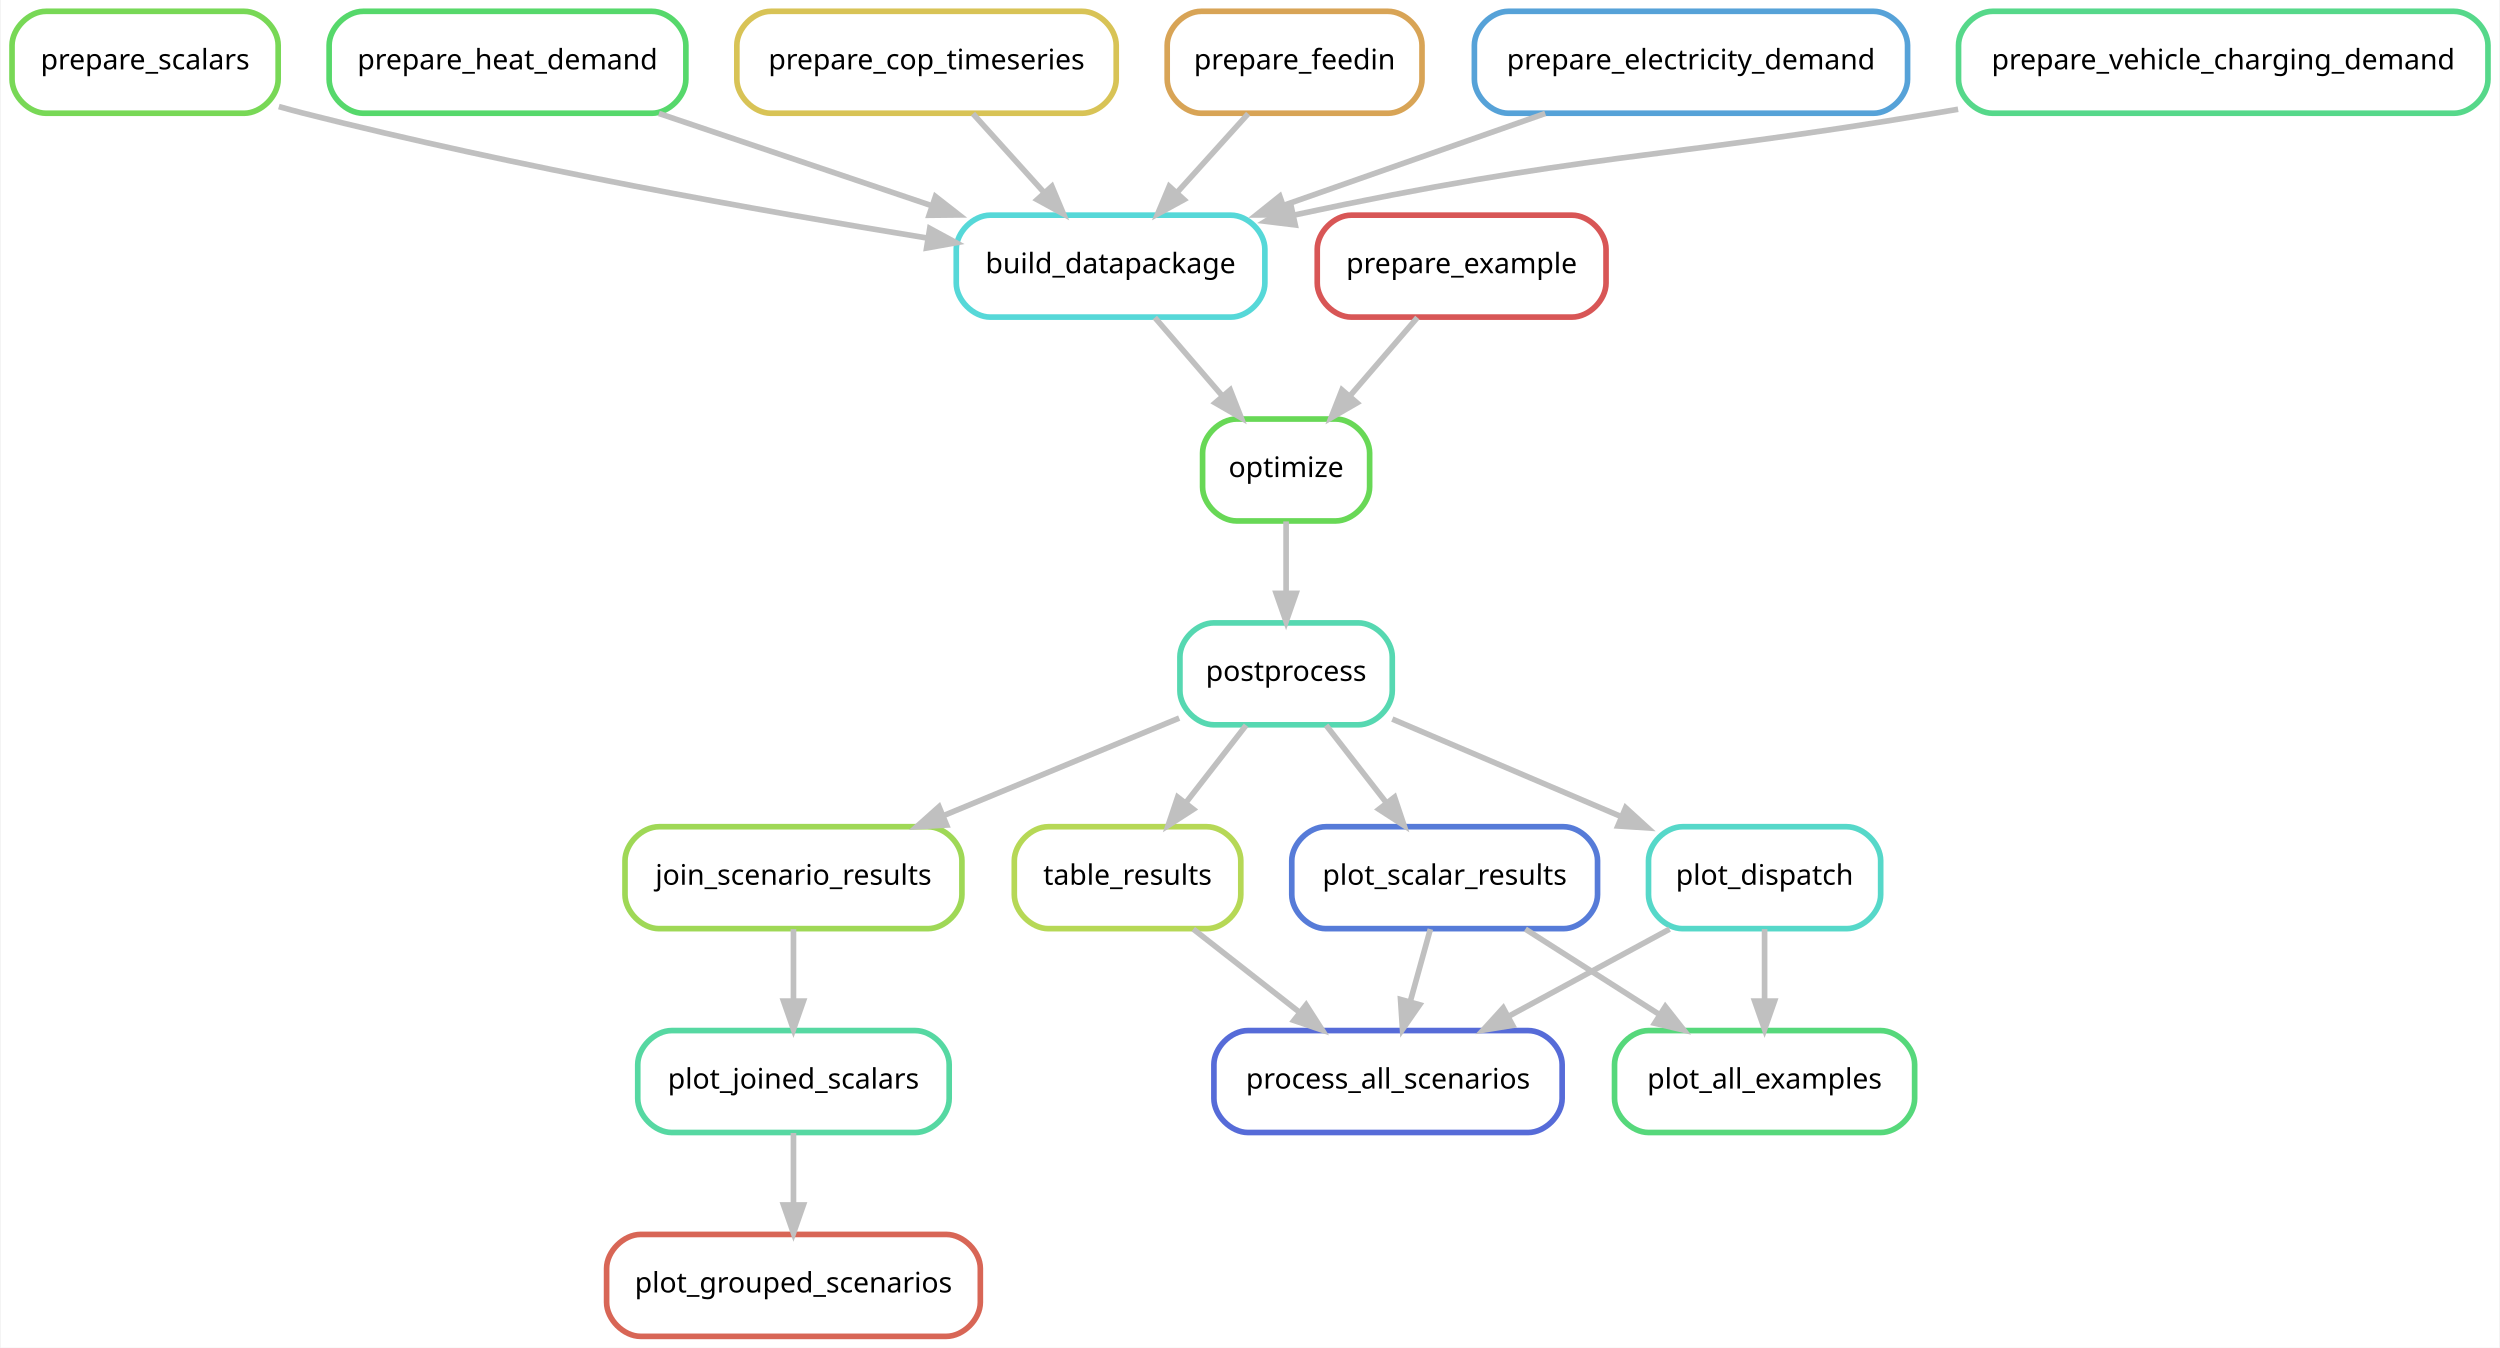
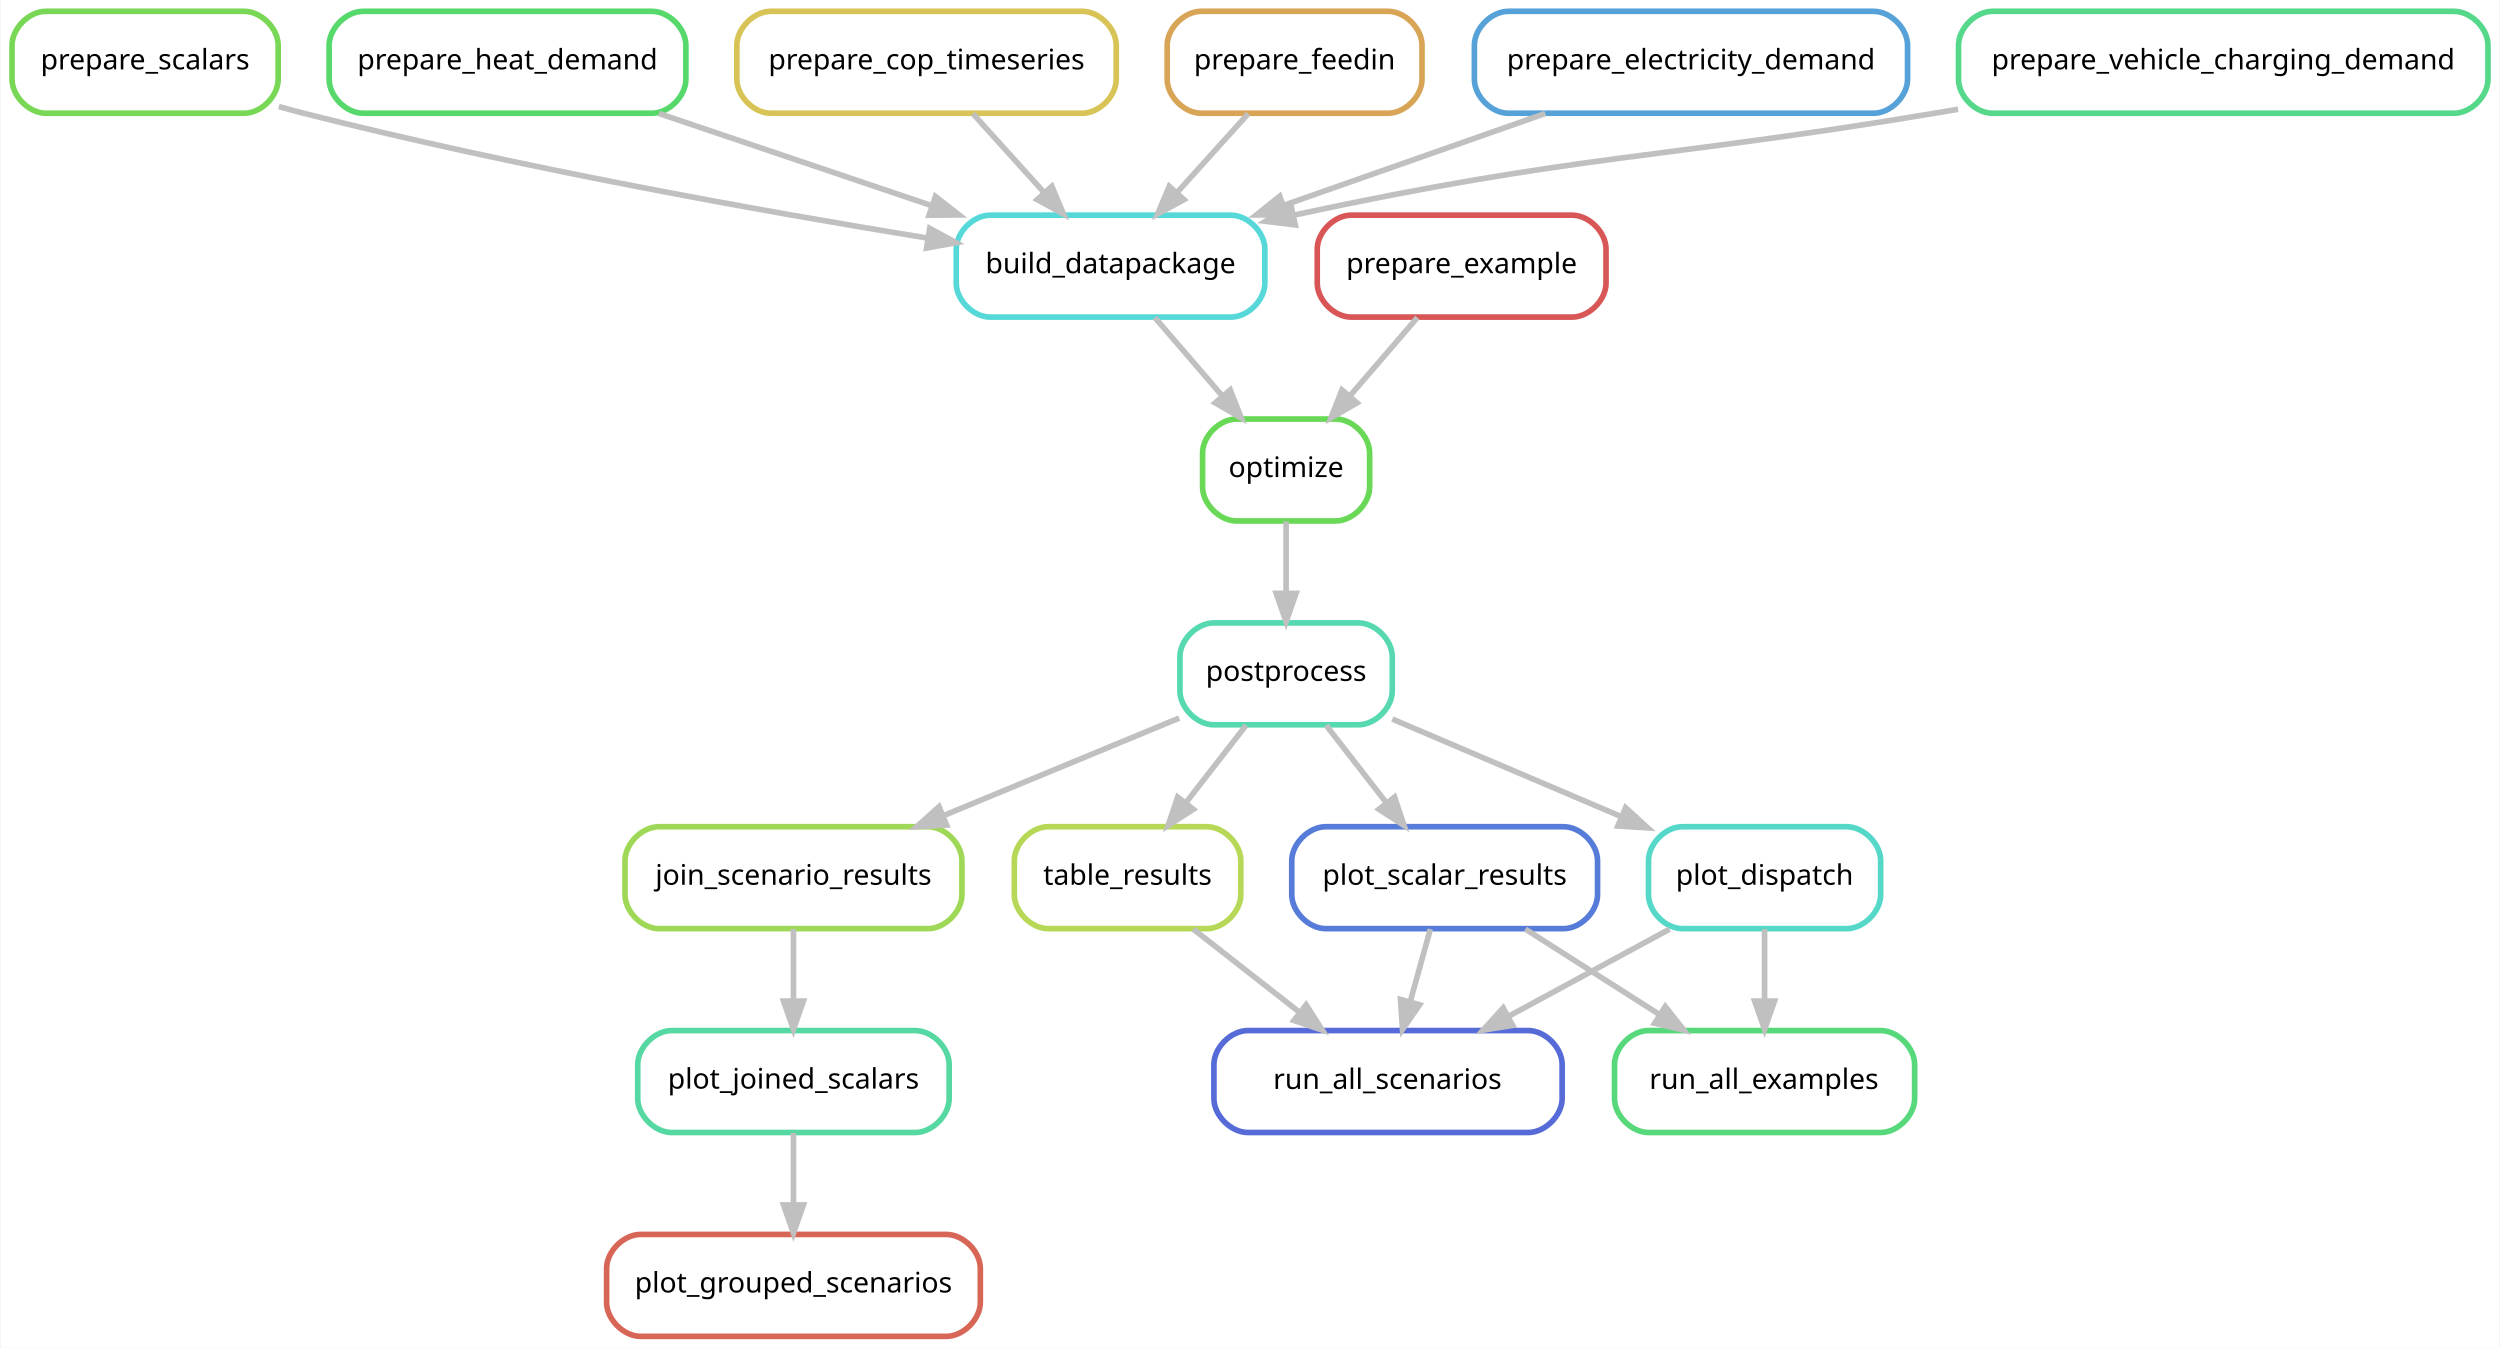
- <svg xmlns="http://www.w3.org/2000/svg" width="883pt" height="476pt" viewBox="0.00 0.00 882.50 476.00">
+ <svg xmlns="http://www.w3.org/2000/svg" width="883pt" height="476pt" viewBox="0.00 0.00 882.50 476.00" version="1.1" id="svg273">
+   <defs id="defs277" />
  <g id="graph0" class="graph" transform="scale(1 1) rotate(0) translate(4 472)">
-     <polygon fill="#ffffff" stroke="transparent" points="-4,4 -4,-472 878.5,-472 878.5,4 -4,4" />
+     <polygon fill="#ffffff" stroke="transparent" points="-4,4 -4,-472 878.5,-472 878.5,4 -4,4" id="polygon4" />
    <g id="node1" class="node">
-       <path fill="none" stroke="#d86656" stroke-width="2" d="M330,-36C330,-36 222,-36 222,-36 216,-36 210,-30 210,-24 210,-24 210,-12 210,-12 210,-6 216,0 222,0 222,0 330,0 330,0 336,0 342,-6 342,-12 342,-12 342,-24 342,-24 342,-30 336,-36 330,-36" />
-       <text text-anchor="middle" x="276" y="-15.5" font-family="sans" font-size="10.00" fill="#000000">plot_grouped_scenarios</text>
+       <path fill="none" stroke="#d86656" stroke-width="2" d="M330,-36C330,-36 222,-36 222,-36 216,-36 210,-30 210,-24 210,-24 210,-12 210,-12 210,-6 216,0 222,0 222,0 330,0 330,0 336,0 342,-6 342,-12 342,-12 342,-24 342,-24 342,-30 336,-36 330,-36" id="path8" />
+       <text text-anchor="middle" x="276" y="-15.5" font-family="sans" font-size="10.00" fill="#000000" id="text10">plot_grouped_scenarios</text>
    </g>
    <g id="node2" class="node">
-       <path fill="none" stroke="#56d8a2" stroke-width="2" d="M319,-108C319,-108 233,-108 233,-108 227,-108 221,-102 221,-96 221,-96 221,-84 221,-84 221,-78 227,-72 233,-72 233,-72 319,-72 319,-72 325,-72 331,-78 331,-84 331,-84 331,-96 331,-96 331,-102 325,-108 319,-108" />
-       <text text-anchor="middle" x="276" y="-87.5" font-family="sans" font-size="10.00" fill="#000000">plot_joined_scalars</text>
+       <path fill="none" stroke="#56d8a2" stroke-width="2" d="M319,-108C319,-108 233,-108 233,-108 227,-108 221,-102 221,-96 221,-96 221,-84 221,-84 221,-78 227,-72 233,-72 233,-72 319,-72 319,-72 325,-72 331,-78 331,-84 331,-84 331,-96 331,-96 331,-102 325,-108 319,-108" id="path15" />
+       <text text-anchor="middle" x="276" y="-87.5" font-family="sans" font-size="10.00" fill="#000000" id="text17">plot_joined_scalars</text>
    </g>
    <g id="edge1" class="edge">
-       <path fill="none" stroke="#c0c0c0" stroke-width="2" d="M276,-71.831C276,-64.131 276,-54.974 276,-46.417" />
-       <polygon fill="#c0c0c0" stroke="#c0c0c0" stroke-width="2" points="279.5,-46.413 276,-36.413 272.5,-46.413 279.5,-46.413" />
+       <path fill="none" stroke="#c0c0c0" stroke-width="2" d="M276,-71.831C276,-64.131 276,-54.974 276,-46.417" id="path22" />
+       <polygon fill="#c0c0c0" stroke="#c0c0c0" stroke-width="2" points="279.5,-46.413 276,-36.413 272.5,-46.413 279.5,-46.413" id="polygon24" />
    </g>
    <g id="node3" class="node">
-       <path fill="none" stroke="#9fd856" stroke-width="2" d="M323.5,-180C323.5,-180 228.5,-180 228.5,-180 222.5,-180 216.5,-174 216.5,-168 216.5,-168 216.5,-156 216.5,-156 216.5,-150 222.5,-144 228.5,-144 228.5,-144 323.5,-144 323.5,-144 329.5,-144 335.5,-150 335.5,-156 335.5,-156 335.5,-168 335.5,-168 335.5,-174 329.5,-180 323.5,-180" />
-       <text text-anchor="middle" x="276" y="-159.5" font-family="sans" font-size="10.00" fill="#000000">join_scenario_results</text>
+       <path fill="none" stroke="#9fd856" stroke-width="2" d="M323.5,-180C323.5,-180 228.5,-180 228.5,-180 222.5,-180 216.5,-174 216.5,-168 216.5,-168 216.5,-156 216.5,-156 216.5,-150 222.5,-144 228.5,-144 228.5,-144 323.5,-144 323.5,-144 329.5,-144 335.5,-150 335.5,-156 335.5,-156 335.5,-168 335.5,-168 335.5,-174 329.5,-180 323.5,-180" id="path29" />
+       <text text-anchor="middle" x="276" y="-159.5" font-family="sans" font-size="10.00" fill="#000000" id="text31">join_scenario_results</text>
    </g>
    <g id="edge2" class="edge">
-       <path fill="none" stroke="#c0c0c0" stroke-width="2" d="M276,-143.831C276,-136.131 276,-126.974 276,-118.417" />
-       <polygon fill="#c0c0c0" stroke="#c0c0c0" stroke-width="2" points="279.5,-118.413 276,-108.413 272.5,-118.413 279.5,-118.413" />
+       <path fill="none" stroke="#c0c0c0" stroke-width="2" d="M276,-143.831C276,-136.131 276,-126.974 276,-118.417" id="path36" />
+       <polygon fill="#c0c0c0" stroke="#c0c0c0" stroke-width="2" points="279.5,-118.413 276,-108.413 272.5,-118.413 279.5,-118.413" id="polygon38" />
    </g>
    <g id="node4" class="node">
-       <path fill="none" stroke="#56d8b1" stroke-width="2" d="M475.5,-252C475.5,-252 424.5,-252 424.5,-252 418.5,-252 412.5,-246 412.5,-240 412.5,-240 412.5,-228 412.5,-228 412.5,-222 418.5,-216 424.5,-216 424.5,-216 475.5,-216 475.5,-216 481.5,-216 487.5,-222 487.5,-228 487.5,-228 487.5,-240 487.5,-240 487.5,-246 481.5,-252 475.5,-252" />
-       <text text-anchor="middle" x="450" y="-231.5" font-family="sans" font-size="10.00" fill="#000000">postprocess</text>
+       <path fill="none" stroke="#56d8b1" stroke-width="2" d="M475.5,-252C475.5,-252 424.5,-252 424.5,-252 418.5,-252 412.5,-246 412.5,-240 412.5,-240 412.5,-228 412.5,-228 412.5,-222 418.5,-216 424.5,-216 424.5,-216 475.5,-216 475.5,-216 481.5,-216 487.5,-222 487.5,-228 487.5,-228 487.5,-240 487.5,-240 487.5,-246 481.5,-252 475.5,-252" id="path43" />
+       <text text-anchor="middle" x="450" y="-231.5" font-family="sans" font-size="10.00" fill="#000000" id="text45">postprocess</text>
    </g>
    <g id="edge3" class="edge">
-       <path fill="none" stroke="#c0c0c0" stroke-width="2" d="M412.245,-218.377C387.836,-208.277 355.716,-194.986 328.794,-183.846" />
-       <polygon fill="#c0c0c0" stroke="#c0c0c0" stroke-width="2" points="330.088,-180.593 319.51,-180.004 327.411,-187.062 330.088,-180.593" />
+       <path fill="none" stroke="#c0c0c0" stroke-width="2" d="M412.245,-218.377C387.836,-208.277 355.716,-194.986 328.794,-183.846" id="path50" />
+       <polygon fill="#c0c0c0" stroke="#c0c0c0" stroke-width="2" points="330.088,-180.593 319.51,-180.004 327.411,-187.062 330.088,-180.593" id="polygon52" />
    </g>
    <g id="node14" class="node">
-       <path fill="none" stroke="#567bd8" stroke-width="2" d="M548,-180C548,-180 464,-180 464,-180 458,-180 452,-174 452,-168 452,-168 452,-156 452,-156 452,-150 458,-144 464,-144 464,-144 548,-144 548,-144 554,-144 560,-150 560,-156 560,-156 560,-168 560,-168 560,-174 554,-180 548,-180" />
-       <text text-anchor="middle" x="506" y="-159.5" font-family="sans" font-size="10.00" fill="#000000">plot_scalar_results</text>
+       <path fill="none" stroke="#567bd8" stroke-width="2" d="M548,-180C548,-180 464,-180 464,-180 458,-180 452,-174 452,-168 452,-168 452,-156 452,-156 452,-150 458,-144 464,-144 464,-144 548,-144 548,-144 554,-144 560,-150 560,-156 560,-156 560,-168 560,-168 560,-174 554,-180 548,-180" id="path57" />
+       <text text-anchor="middle" x="506" y="-159.5" font-family="sans" font-size="10.00" fill="#000000" id="text59">plot_scalar_results</text>
    </g>
    <g id="edge16" class="edge">
-       <path fill="none" stroke="#c0c0c0" stroke-width="2" d="M464.131,-215.831C470.581,-207.539 478.344,-197.557 485.425,-188.453" />
-       <polygon fill="#c0c0c0" stroke="#c0c0c0" stroke-width="2" points="488.302,-190.456 491.679,-180.413 482.776,-186.158 488.302,-190.456" />
+       <path fill="none" stroke="#c0c0c0" stroke-width="2" d="M464.131,-215.831C470.581,-207.539 478.344,-197.557 485.425,-188.453" id="path64" />
+       <polygon fill="#c0c0c0" stroke="#c0c0c0" stroke-width="2" points="488.302,-190.456 491.679,-180.413 482.776,-186.158 488.302,-190.456" id="polygon66" />
    </g>
    <g id="node15" class="node">
-       <path fill="none" stroke="#56d8c9" stroke-width="2" d="M648,-180C648,-180 590,-180 590,-180 584,-180 578,-174 578,-168 578,-168 578,-156 578,-156 578,-150 584,-144 590,-144 590,-144 648,-144 648,-144 654,-144 660,-150 660,-156 660,-156 660,-168 660,-168 660,-174 654,-180 648,-180" />
-       <text text-anchor="middle" x="619" y="-159.5" font-family="sans" font-size="10.00" fill="#000000">plot_dispatch</text>
+       <path fill="none" stroke="#56d8c9" stroke-width="2" d="M648,-180C648,-180 590,-180 590,-180 584,-180 578,-174 578,-168 578,-168 578,-156 578,-156 578,-150 584,-144 590,-144 590,-144 648,-144 648,-144 654,-144 660,-150 660,-156 660,-156 660,-168 660,-168 660,-174 654,-180 648,-180" id="path71" />
+       <text text-anchor="middle" x="619" y="-159.5" font-family="sans" font-size="10.00" fill="#000000" id="text73">plot_dispatch</text>
    </g>
    <g id="edge17" class="edge">
-       <path fill="none" stroke="#c0c0c0" stroke-width="2" d="M487.507,-218.021C511.324,-207.874 542.444,-194.615 568.431,-183.544" />
-       <polygon fill="#c0c0c0" stroke="#c0c0c0" stroke-width="2" points="569.921,-186.714 577.749,-179.574 567.177,-180.274 569.921,-186.714" />
+       <path fill="none" stroke="#c0c0c0" stroke-width="2" d="M487.507,-218.021C511.324,-207.874 542.444,-194.615 568.431,-183.544" id="path78" />
+       <polygon fill="#c0c0c0" stroke="#c0c0c0" stroke-width="2" points="569.921,-186.714 577.749,-179.574 567.177,-180.274 569.921,-186.714" id="polygon80" />
    </g>
    <g id="node16" class="node">
-       <path fill="none" stroke="#b6d856" stroke-width="2" d="M422,-180C422,-180 366,-180 366,-180 360,-180 354,-174 354,-168 354,-168 354,-156 354,-156 354,-150 360,-144 366,-144 366,-144 422,-144 422,-144 428,-144 434,-150 434,-156 434,-156 434,-168 434,-168 434,-174 428,-180 422,-180" />
-       <text text-anchor="middle" x="394" y="-159.5" font-family="sans" font-size="10.00" fill="#000000">table_results</text>
+       <path fill="none" stroke="#b6d856" stroke-width="2" d="M422,-180C422,-180 366,-180 366,-180 360,-180 354,-174 354,-168 354,-168 354,-156 354,-156 354,-150 360,-144 366,-144 366,-144 422,-144 422,-144 428,-144 434,-150 434,-156 434,-156 434,-168 434,-168 434,-174 428,-180 422,-180" id="path85" />
+       <text text-anchor="middle" x="394" y="-159.5" font-family="sans" font-size="10.00" fill="#000000" id="text87">table_results</text>
    </g>
    <g id="edge18" class="edge">
-       <path fill="none" stroke="#c0c0c0" stroke-width="2" d="M435.869,-215.831C429.419,-207.539 421.656,-197.557 414.575,-188.453" />
-       <polygon fill="#c0c0c0" stroke="#c0c0c0" stroke-width="2" points="417.224,-186.158 408.321,-180.413 411.698,-190.456 417.224,-186.158" />
+       <path fill="none" stroke="#c0c0c0" stroke-width="2" d="M435.869,-215.831C429.419,-207.539 421.656,-197.557 414.575,-188.453" id="path92" />
+       <polygon fill="#c0c0c0" stroke="#c0c0c0" stroke-width="2" points="417.224,-186.158 408.321,-180.413 411.698,-190.456 417.224,-186.158" id="polygon94" />
    </g>
    <g id="node5" class="node">
-       <path fill="none" stroke="#68d856" stroke-width="2" d="M467.5,-324C467.5,-324 432.5,-324 432.5,-324 426.5,-324 420.5,-318 420.5,-312 420.5,-312 420.5,-300 420.5,-300 420.5,-294 426.5,-288 432.5,-288 432.5,-288 467.5,-288 467.5,-288 473.5,-288 479.5,-294 479.5,-300 479.5,-300 479.5,-312 479.5,-312 479.5,-318 473.5,-324 467.5,-324" />
-       <text text-anchor="middle" x="450" y="-303.5" font-family="sans" font-size="10.00" fill="#000000">optimize</text>
+       <path fill="none" stroke="#68d856" stroke-width="2" d="M467.5,-324C467.5,-324 432.5,-324 432.5,-324 426.5,-324 420.5,-318 420.5,-312 420.5,-312 420.5,-300 420.5,-300 420.5,-294 426.5,-288 432.5,-288 432.5,-288 467.5,-288 467.5,-288 473.5,-288 479.5,-294 479.5,-300 479.5,-300 479.5,-312 479.5,-312 479.5,-318 473.5,-324 467.5,-324" id="path99" />
+       <text text-anchor="middle" x="450" y="-303.5" font-family="sans" font-size="10.00" fill="#000000" id="text101">optimize</text>
    </g>
    <g id="edge4" class="edge">
-       <path fill="none" stroke="#c0c0c0" stroke-width="2" d="M450,-287.831C450,-280.131 450,-270.974 450,-262.417" />
-       <polygon fill="#c0c0c0" stroke="#c0c0c0" stroke-width="2" points="453.5,-262.413 450,-252.413 446.5,-262.413 453.5,-262.413" />
+       <path fill="none" stroke="#c0c0c0" stroke-width="2" d="M450,-287.831C450,-280.131 450,-270.974 450,-262.417" id="path106" />
+       <polygon fill="#c0c0c0" stroke="#c0c0c0" stroke-width="2" points="453.5,-262.413 450,-252.413 446.5,-262.413 453.5,-262.413" id="polygon108" />
    </g>
    <g id="node6" class="node">
-       <path fill="none" stroke="#56d8d8" stroke-width="2" d="M430.5,-396C430.5,-396 345.5,-396 345.5,-396 339.5,-396 333.5,-390 333.5,-384 333.5,-384 333.5,-372 333.5,-372 333.5,-366 339.5,-360 345.5,-360 345.5,-360 430.5,-360 430.5,-360 436.5,-360 442.5,-366 442.5,-372 442.5,-372 442.5,-384 442.5,-384 442.5,-390 436.5,-396 430.5,-396" />
-       <text text-anchor="middle" x="388" y="-375.5" font-family="sans" font-size="10.00" fill="#000000">build_datapackage</text>
+       <path fill="none" stroke="#56d8d8" stroke-width="2" d="M430.5,-396C430.5,-396 345.5,-396 345.5,-396 339.5,-396 333.5,-390 333.5,-384 333.5,-384 333.5,-372 333.5,-372 333.5,-366 339.5,-360 345.5,-360 345.5,-360 430.5,-360 430.5,-360 436.5,-360 442.5,-366 442.5,-372 442.5,-372 442.5,-384 442.5,-384 442.5,-390 436.5,-396 430.5,-396" id="path113" />
+       <text text-anchor="middle" x="388" y="-375.5" font-family="sans" font-size="10.00" fill="#000000" id="text115">build_datapackage</text>
    </g>
    <g id="edge6" class="edge">
-       <path fill="none" stroke="#c0c0c0" stroke-width="2" d="M403.645,-359.831C410.859,-351.454 419.557,-341.353 427.461,-332.175" />
-       <polygon fill="#c0c0c0" stroke="#c0c0c0" stroke-width="2" points="430.271,-334.275 434.144,-324.413 424.967,-329.707 430.271,-334.275" />
+       <path fill="none" stroke="#c0c0c0" stroke-width="2" d="M403.645,-359.831C410.859,-351.454 419.557,-341.353 427.461,-332.175" id="path120" />
+       <polygon fill="#c0c0c0" stroke="#c0c0c0" stroke-width="2" points="430.271,-334.275 434.144,-324.413 424.967,-329.707 430.271,-334.275" id="polygon122" />
    </g>
    <g id="node7" class="node">
-       <path fill="none" stroke="#78d856" stroke-width="2" d="M82,-468C82,-468 12,-468 12,-468 6,-468 0,-462 0,-456 0,-456 0,-444 0,-444 0,-438 6,-432 12,-432 12,-432 82,-432 82,-432 88,-432 94,-438 94,-444 94,-444 94,-456 94,-456 94,-462 88,-468 82,-468" />
-       <text text-anchor="middle" x="47" y="-447.5" font-family="sans" font-size="10.00" fill="#000000">prepare_scalars</text>
+       <path fill="none" stroke="#78d856" stroke-width="2" d="M82,-468C82,-468 12,-468 12,-468 6,-468 0,-462 0,-456 0,-456 0,-444 0,-444 0,-438 6,-432 12,-432 12,-432 82,-432 82,-432 88,-432 94,-438 94,-444 94,-444 94,-456 94,-456 94,-462 88,-468 82,-468" id="path127" />
+       <text text-anchor="middle" x="47" y="-447.5" font-family="sans" font-size="10.00" fill="#000000" id="text129">prepare_scalars</text>
    </g>
    <g id="edge7" class="edge">
-       <path fill="none" stroke="#c0c0c0" stroke-width="2" d="M94.237,-434.363C97.192,-433.526 100.13,-432.73 103,-432 177.816,-412.966 265.224,-397.365 323.317,-387.91" />
-       <polygon fill="#c0c0c0" stroke="#c0c0c0" stroke-width="2" points="324.141,-391.322 333.455,-386.274 323.025,-384.412 324.141,-391.322" />
+       <path fill="none" stroke="#c0c0c0" stroke-width="2" d="M94.237,-434.363C97.192,-433.526 100.13,-432.73 103,-432 177.816,-412.966 265.224,-397.365 323.317,-387.91" id="path134" />
+       <polygon fill="#c0c0c0" stroke="#c0c0c0" stroke-width="2" points="324.141,-391.322 333.455,-386.274 323.025,-384.412 324.141,-391.322" id="polygon136" />
    </g>
    <g id="node8" class="node">
-       <path fill="none" stroke="#56d86b" stroke-width="2" d="M226,-468C226,-468 124,-468 124,-468 118,-468 112,-462 112,-456 112,-456 112,-444 112,-444 112,-438 118,-432 124,-432 124,-432 226,-432 226,-432 232,-432 238,-438 238,-444 238,-444 238,-456 238,-456 238,-462 232,-468 226,-468" />
-       <text text-anchor="middle" x="175" y="-447.5" font-family="sans" font-size="10.00" fill="#000000">prepare_heat_demand</text>
+       <path fill="none" stroke="#56d86b" stroke-width="2" d="M226,-468C226,-468 124,-468 124,-468 118,-468 112,-462 112,-456 112,-456 112,-444 112,-444 112,-438 118,-432 124,-432 124,-432 226,-432 226,-432 232,-432 238,-438 238,-444 238,-444 238,-456 238,-456 238,-462 232,-468 226,-468" id="path141" />
+       <text text-anchor="middle" x="175" y="-447.5" font-family="sans" font-size="10.00" fill="#000000" id="text143">prepare_heat_demand</text>
    </g>
    <g id="edge10" class="edge">
-       <path fill="none" stroke="#c0c0c0" stroke-width="2" d="M228.474,-431.924C257.719,-422.039 294.126,-409.732 324.773,-399.373" />
-       <polygon fill="#c0c0c0" stroke="#c0c0c0" stroke-width="2" points="326.151,-402.601 334.504,-396.083 323.91,-395.97 326.151,-402.601" />
+       <path fill="none" stroke="#c0c0c0" stroke-width="2" d="M228.474,-431.924C257.719,-422.039 294.126,-409.732 324.773,-399.373" id="path148" />
+       <polygon fill="#c0c0c0" stroke="#c0c0c0" stroke-width="2" points="326.151,-402.601 334.504,-396.083 323.91,-395.97 326.151,-402.601" id="polygon150" />
    </g>
    <g id="node9" class="node">
-       <path fill="none" stroke="#d8c356" stroke-width="2" d="M378,-468C378,-468 268,-468 268,-468 262,-468 256,-462 256,-456 256,-456 256,-444 256,-444 256,-438 262,-432 268,-432 268,-432 378,-432 378,-432 384,-432 390,-438 390,-444 390,-444 390,-456 390,-456 390,-462 384,-468 378,-468" />
-       <text text-anchor="middle" x="323" y="-447.5" font-family="sans" font-size="10.00" fill="#000000">prepare_cop_timeseries</text>
+       <path fill="none" stroke="#d8c356" stroke-width="2" d="M378,-468C378,-468 268,-468 268,-468 262,-468 256,-462 256,-456 256,-456 256,-444 256,-444 256,-438 262,-432 268,-432 268,-432 378,-432 378,-432 384,-432 390,-438 390,-444 390,-444 390,-456 390,-456 390,-462 384,-468 378,-468" id="path155" />
+       <text text-anchor="middle" x="323" y="-447.5" font-family="sans" font-size="10.00" fill="#000000" id="text157">prepare_cop_timeseries</text>
    </g>
    <g id="edge8" class="edge">
-       <path fill="none" stroke="#c0c0c0" stroke-width="2" d="M339.402,-431.831C347.041,-423.369 356.268,-413.149 364.621,-403.897" />
-       <polygon fill="#c0c0c0" stroke="#c0c0c0" stroke-width="2" points="367.274,-406.181 371.377,-396.413 362.078,-401.491 367.274,-406.181" />
+       <path fill="none" stroke="#c0c0c0" stroke-width="2" d="M339.402,-431.831C347.041,-423.369 356.268,-413.149 364.621,-403.897" id="path162" />
+       <polygon fill="#c0c0c0" stroke="#c0c0c0" stroke-width="2" points="367.274,-406.181 371.377,-396.413 362.078,-401.491 367.274,-406.181" id="polygon164" />
    </g>
    <g id="node10" class="node">
-       <path fill="none" stroke="#d8a456" stroke-width="2" d="M486,-468C486,-468 420,-468 420,-468 414,-468 408,-462 408,-456 408,-456 408,-444 408,-444 408,-438 414,-432 420,-432 420,-432 486,-432 486,-432 492,-432 498,-438 498,-444 498,-444 498,-456 498,-456 498,-462 492,-468 486,-468" />
-       <text text-anchor="middle" x="453" y="-447.5" font-family="sans" font-size="10.00" fill="#000000">prepare_feedin</text>
+       <path fill="none" stroke="#d8a456" stroke-width="2" d="M486,-468C486,-468 420,-468 420,-468 414,-468 408,-462 408,-456 408,-456 408,-444 408,-444 408,-438 414,-432 420,-432 420,-432 486,-432 486,-432 492,-432 498,-438 498,-444 498,-444 498,-456 498,-456 498,-462 492,-468 486,-468" id="path169" />
+       <text text-anchor="middle" x="453" y="-447.5" font-family="sans" font-size="10.00" fill="#000000" id="text171">prepare_feedin</text>
    </g>
    <g id="edge12" class="edge">
-       <path fill="none" stroke="#c0c0c0" stroke-width="2" d="M436.598,-431.831C428.959,-423.369 419.732,-413.149 411.379,-403.897" />
-       <polygon fill="#c0c0c0" stroke="#c0c0c0" stroke-width="2" points="413.922,-401.491 404.623,-396.413 408.726,-406.181 413.922,-401.491" />
+       <path fill="none" stroke="#c0c0c0" stroke-width="2" d="M436.598,-431.831C428.959,-423.369 419.732,-413.149 411.379,-403.897" id="path176" />
+       <polygon fill="#c0c0c0" stroke="#c0c0c0" stroke-width="2" points="413.922,-401.491 404.623,-396.413 408.726,-406.181 413.922,-401.491" id="polygon178" />
    </g>
    <g id="node11" class="node">
-       <path fill="none" stroke="#56a2d8" stroke-width="2" d="M657.5,-468C657.5,-468 528.5,-468 528.5,-468 522.5,-468 516.5,-462 516.5,-456 516.5,-456 516.5,-444 516.5,-444 516.5,-438 522.5,-432 528.5,-432 528.5,-432 657.5,-432 657.5,-432 663.5,-432 669.5,-438 669.5,-444 669.5,-444 669.5,-456 669.5,-456 669.5,-462 663.5,-468 657.5,-468" />
-       <text text-anchor="middle" x="593" y="-447.5" font-family="sans" font-size="10.00" fill="#000000">prepare_electricity_demand</text>
+       <path fill="none" stroke="#56a2d8" stroke-width="2" d="M657.5,-468C657.5,-468 528.5,-468 528.5,-468 522.5,-468 516.5,-462 516.5,-456 516.5,-456 516.5,-444 516.5,-444 516.5,-438 522.5,-432 528.5,-432 528.5,-432 657.5,-432 657.5,-432 663.5,-432 669.5,-438 669.5,-444 669.5,-444 669.5,-456 669.5,-456 669.5,-462 663.5,-468 657.5,-468" id="path183" />
+       <text text-anchor="middle" x="593" y="-447.5" font-family="sans" font-size="10.00" fill="#000000" id="text185">prepare_electricity_demand</text>
    </g>
    <g id="edge9" class="edge">
-       <path fill="none" stroke="#c0c0c0" stroke-width="2" d="M541.534,-431.924C513.51,-422.082 478.652,-409.839 449.236,-399.507" />
-       <polygon fill="#c0c0c0" stroke="#c0c0c0" stroke-width="2" points="450.082,-396.095 439.487,-396.083 447.762,-402.699 450.082,-396.095" />
+       <path fill="none" stroke="#c0c0c0" stroke-width="2" d="M541.534,-431.924C513.51,-422.082 478.652,-409.839 449.236,-399.507" id="path190" />
+       <polygon fill="#c0c0c0" stroke="#c0c0c0" stroke-width="2" points="450.082,-396.095 439.487,-396.083 447.762,-402.699 450.082,-396.095" id="polygon192" />
    </g>
    <g id="node12" class="node">
-       <path fill="none" stroke="#56d88a" stroke-width="2" d="M862.5,-468C862.5,-468 699.5,-468 699.5,-468 693.5,-468 687.5,-462 687.5,-456 687.5,-456 687.5,-444 687.5,-444 687.5,-438 693.5,-432 699.5,-432 699.5,-432 862.5,-432 862.5,-432 868.5,-432 874.5,-438 874.5,-444 874.5,-444 874.5,-456 874.5,-456 874.5,-462 868.5,-468 862.5,-468" />
-       <text text-anchor="middle" x="781" y="-447.5" font-family="sans" font-size="10.00" fill="#000000">prepare_vehicle_charging_demand</text>
+       <path fill="none" stroke="#56d88a" stroke-width="2" d="M862.5,-468C862.5,-468 699.5,-468 699.5,-468 693.5,-468 687.5,-462 687.5,-456 687.5,-456 687.5,-444 687.5,-444 687.5,-438 693.5,-432 699.5,-432 699.5,-432 862.5,-432 862.5,-432 868.5,-432 874.5,-438 874.5,-444 874.5,-444 874.5,-456 874.5,-456 874.5,-462 868.5,-468 862.5,-468" id="path197" />
+       <text text-anchor="middle" x="781" y="-447.5" font-family="sans" font-size="10.00" fill="#000000" id="text199">prepare_vehicle_charging_demand</text>
    </g>
    <g id="edge11" class="edge">
-       <path fill="none" stroke="#c0c0c0" stroke-width="2" d="M687.355,-433.409C684.539,-432.931 681.749,-432.461 679,-432 581.402,-415.651 553.509,-417.713 452.695,-396.016" />
-       <polygon fill="#c0c0c0" stroke="#c0c0c0" stroke-width="2" points="453.223,-392.548 442.707,-393.84 451.733,-399.388 453.223,-392.548" />
+       <path fill="none" stroke="#c0c0c0" stroke-width="2" d="M687.355,-433.409C684.539,-432.931 681.749,-432.461 679,-432 581.402,-415.651 553.509,-417.713 452.695,-396.016" id="path204" />
+       <polygon fill="#c0c0c0" stroke="#c0c0c0" stroke-width="2" points="453.223,-392.548 442.707,-393.84 451.733,-399.388 453.223,-392.548" id="polygon206" />
    </g>
    <g id="node13" class="node">
-       <path fill="none" stroke="#566bd8" stroke-width="2" d="M535.5,-108C535.5,-108 436.5,-108 436.5,-108 430.5,-108 424.5,-102 424.5,-96 424.5,-96 424.5,-84 424.5,-84 424.5,-78 430.5,-72 436.5,-72 436.5,-72 535.5,-72 535.5,-72 541.5,-72 547.5,-78 547.5,-84 547.5,-84 547.5,-96 547.5,-96 547.5,-102 541.5,-108 535.5,-108" />
-       <text text-anchor="middle" x="486" y="-87.5" font-family="sans" font-size="10.00" fill="#000000">process_all_scenarios</text>
+       <path fill="none" stroke="#566bd8" stroke-width="2" d="M535.5,-108C535.5,-108 436.5,-108 436.5,-108 430.5,-108 424.5,-102 424.5,-96 424.5,-96 424.5,-84 424.5,-84 424.5,-78 430.5,-72 436.5,-72 436.5,-72 535.5,-72 535.5,-72 541.5,-72 547.5,-78 547.5,-84 547.5,-84 547.5,-96 547.5,-96 547.5,-102 541.5,-108 535.5,-108" id="path211" />
+       <text x="485.79" y="-87.38" font-size="10.00" id="text213" style="font-size:10px;font-family:sans;text-anchor:middle;fill:#000000">run_all_scenarios</text>
    </g>
    <g id="edge15" class="edge">
-       <path fill="none" stroke="#c0c0c0" stroke-width="2" d="M500.953,-143.831C498.791,-136.046 496.215,-126.773 493.815,-118.135" />
-       <polygon fill="#c0c0c0" stroke="#c0c0c0" stroke-width="2" points="497.164,-117.112 491.115,-108.413 490.419,-118.985 497.164,-117.112" />
+       <path fill="none" stroke="#c0c0c0" stroke-width="2" d="M500.953,-143.831C498.791,-136.046 496.215,-126.773 493.815,-118.135" id="path218" />
+       <polygon fill="#c0c0c0" stroke="#c0c0c0" stroke-width="2" points="497.164,-117.112 491.115,-108.413 490.419,-118.985 497.164,-117.112" id="polygon220" />
    </g>
    <g id="node17" class="node">
-       <path fill="none" stroke="#56d87b" stroke-width="2" d="M660,-108C660,-108 578,-108 578,-108 572,-108 566,-102 566,-96 566,-96 566,-84 566,-84 566,-78 572,-72 578,-72 578,-72 660,-72 660,-72 666,-72 672,-78 672,-84 672,-84 672,-96 672,-96 672,-102 666,-108 660,-108" />
-       <text text-anchor="middle" x="619" y="-87.5" font-family="sans" font-size="10.00" fill="#000000">plot_all_examples</text>
+       <path fill="none" stroke="#56d87b" stroke-width="2" d="M660,-108C660,-108 578,-108 578,-108 572,-108 566,-102 566,-96 566,-96 566,-84 566,-84 566,-78 572,-72 578,-72 578,-72 660,-72 660,-72 666,-72 672,-78 672,-84 672,-84 672,-96 672,-96 672,-102 666,-108 660,-108" id="path225" />
+       <text x="618.79" y="-87.38" font-size="10.00" id="text227" style="font-size:10px;font-family:sans;text-anchor:middle;fill:#000000">run_all_examples</text>
    </g>
    <g id="edge20" class="edge">
-       <path fill="none" stroke="#c0c0c0" stroke-width="2" d="M534.515,-143.831C548.834,-134.707 566.362,-123.539 581.734,-113.745" />
-       <polygon fill="#c0c0c0" stroke="#c0c0c0" stroke-width="2" points="583.942,-116.488 590.495,-108.163 580.18,-110.585 583.942,-116.488" />
+       <path fill="none" stroke="#c0c0c0" stroke-width="2" d="M534.515,-143.831C548.834,-134.707 566.362,-123.539 581.734,-113.745" id="path232" />
+       <polygon fill="#c0c0c0" stroke="#c0c0c0" stroke-width="2" points="583.942,-116.488 590.495,-108.163 580.18,-110.585 583.942,-116.488" id="polygon234" />
    </g>
    <g id="edge13" class="edge">
-       <path fill="none" stroke="#c0c0c0" stroke-width="2" d="M585.438,-143.831C568.112,-134.452 546.794,-122.911 528.346,-112.924" />
-       <polygon fill="#c0c0c0" stroke="#c0c0c0" stroke-width="2" points="530.011,-109.846 519.551,-108.163 526.679,-116.001 530.011,-109.846" />
+       <path fill="none" stroke="#c0c0c0" stroke-width="2" d="M585.438,-143.831C568.112,-134.452 546.794,-122.911 528.346,-112.924" id="path239" />
+       <polygon fill="#c0c0c0" stroke="#c0c0c0" stroke-width="2" points="530.011,-109.846 519.551,-108.163 526.679,-116.001 530.011,-109.846" id="polygon241" />
    </g>
    <g id="edge19" class="edge">
-       <path fill="none" stroke="#c0c0c0" stroke-width="2" d="M619,-143.831C619,-136.131 619,-126.974 619,-118.417" />
-       <polygon fill="#c0c0c0" stroke="#c0c0c0" stroke-width="2" points="622.5,-118.413 619,-108.413 615.5,-118.413 622.5,-118.413" />
+       <path fill="none" stroke="#c0c0c0" stroke-width="2" d="M619,-143.831C619,-136.131 619,-126.974 619,-118.417" id="path246" />
+       <polygon fill="#c0c0c0" stroke="#c0c0c0" stroke-width="2" points="622.5,-118.413 619,-108.413 615.5,-118.413 622.5,-118.413" id="polygon248" />
    </g>
    <g id="edge14" class="edge">
-       <path fill="none" stroke="#c0c0c0" stroke-width="2" d="M417.216,-143.831C428.547,-134.963 442.346,-124.164 454.603,-114.572" />
-       <polygon fill="#c0c0c0" stroke="#c0c0c0" stroke-width="2" points="457.074,-117.082 462.792,-108.163 452.76,-111.57 457.074,-117.082" />
+       <path fill="none" stroke="#c0c0c0" stroke-width="2" d="M417.216,-143.831C428.547,-134.963 442.346,-124.164 454.603,-114.572" id="path253" />
+       <polygon fill="#c0c0c0" stroke="#c0c0c0" stroke-width="2" points="457.074,-117.082 462.792,-108.163 452.76,-111.57 457.074,-117.082" id="polygon255" />
    </g>
    <g id="node18" class="node">
-       <path fill="none" stroke="#d85656" stroke-width="2" d="M551,-396C551,-396 473,-396 473,-396 467,-396 461,-390 461,-384 461,-384 461,-372 461,-372 461,-366 467,-360 473,-360 473,-360 551,-360 551,-360 557,-360 563,-366 563,-372 563,-372 563,-384 563,-384 563,-390 557,-396 551,-396" />
-       <text text-anchor="middle" x="512" y="-375.5" font-family="sans" font-size="10.00" fill="#000000">prepare_example</text>
+       <path fill="none" stroke="#d85656" stroke-width="2" d="M551,-396C551,-396 473,-396 473,-396 467,-396 461,-390 461,-384 461,-384 461,-372 461,-372 461,-366 467,-360 473,-360 473,-360 551,-360 551,-360 557,-360 563,-366 563,-372 563,-372 563,-384 563,-384 563,-390 557,-396 551,-396" id="path260" />
+       <text text-anchor="middle" x="512" y="-375.5" font-family="sans" font-size="10.00" fill="#000000" id="text262">prepare_example</text>
    </g>
    <g id="edge5" class="edge">
-       <path fill="none" stroke="#c0c0c0" stroke-width="2" d="M496.355,-359.831C489.141,-351.454 480.443,-341.353 472.539,-332.175" />
-       <polygon fill="#c0c0c0" stroke="#c0c0c0" stroke-width="2" points="475.033,-329.707 465.856,-324.413 469.729,-334.275 475.033,-329.707" />
+       <path fill="none" stroke="#c0c0c0" stroke-width="2" d="M496.355,-359.831C489.141,-351.454 480.443,-341.353 472.539,-332.175" id="path267" />
+       <polygon fill="#c0c0c0" stroke="#c0c0c0" stroke-width="2" points="475.033,-329.707 465.856,-324.413 469.729,-334.275 475.033,-329.707" id="polygon269" />
    </g>
  </g>
</svg>
